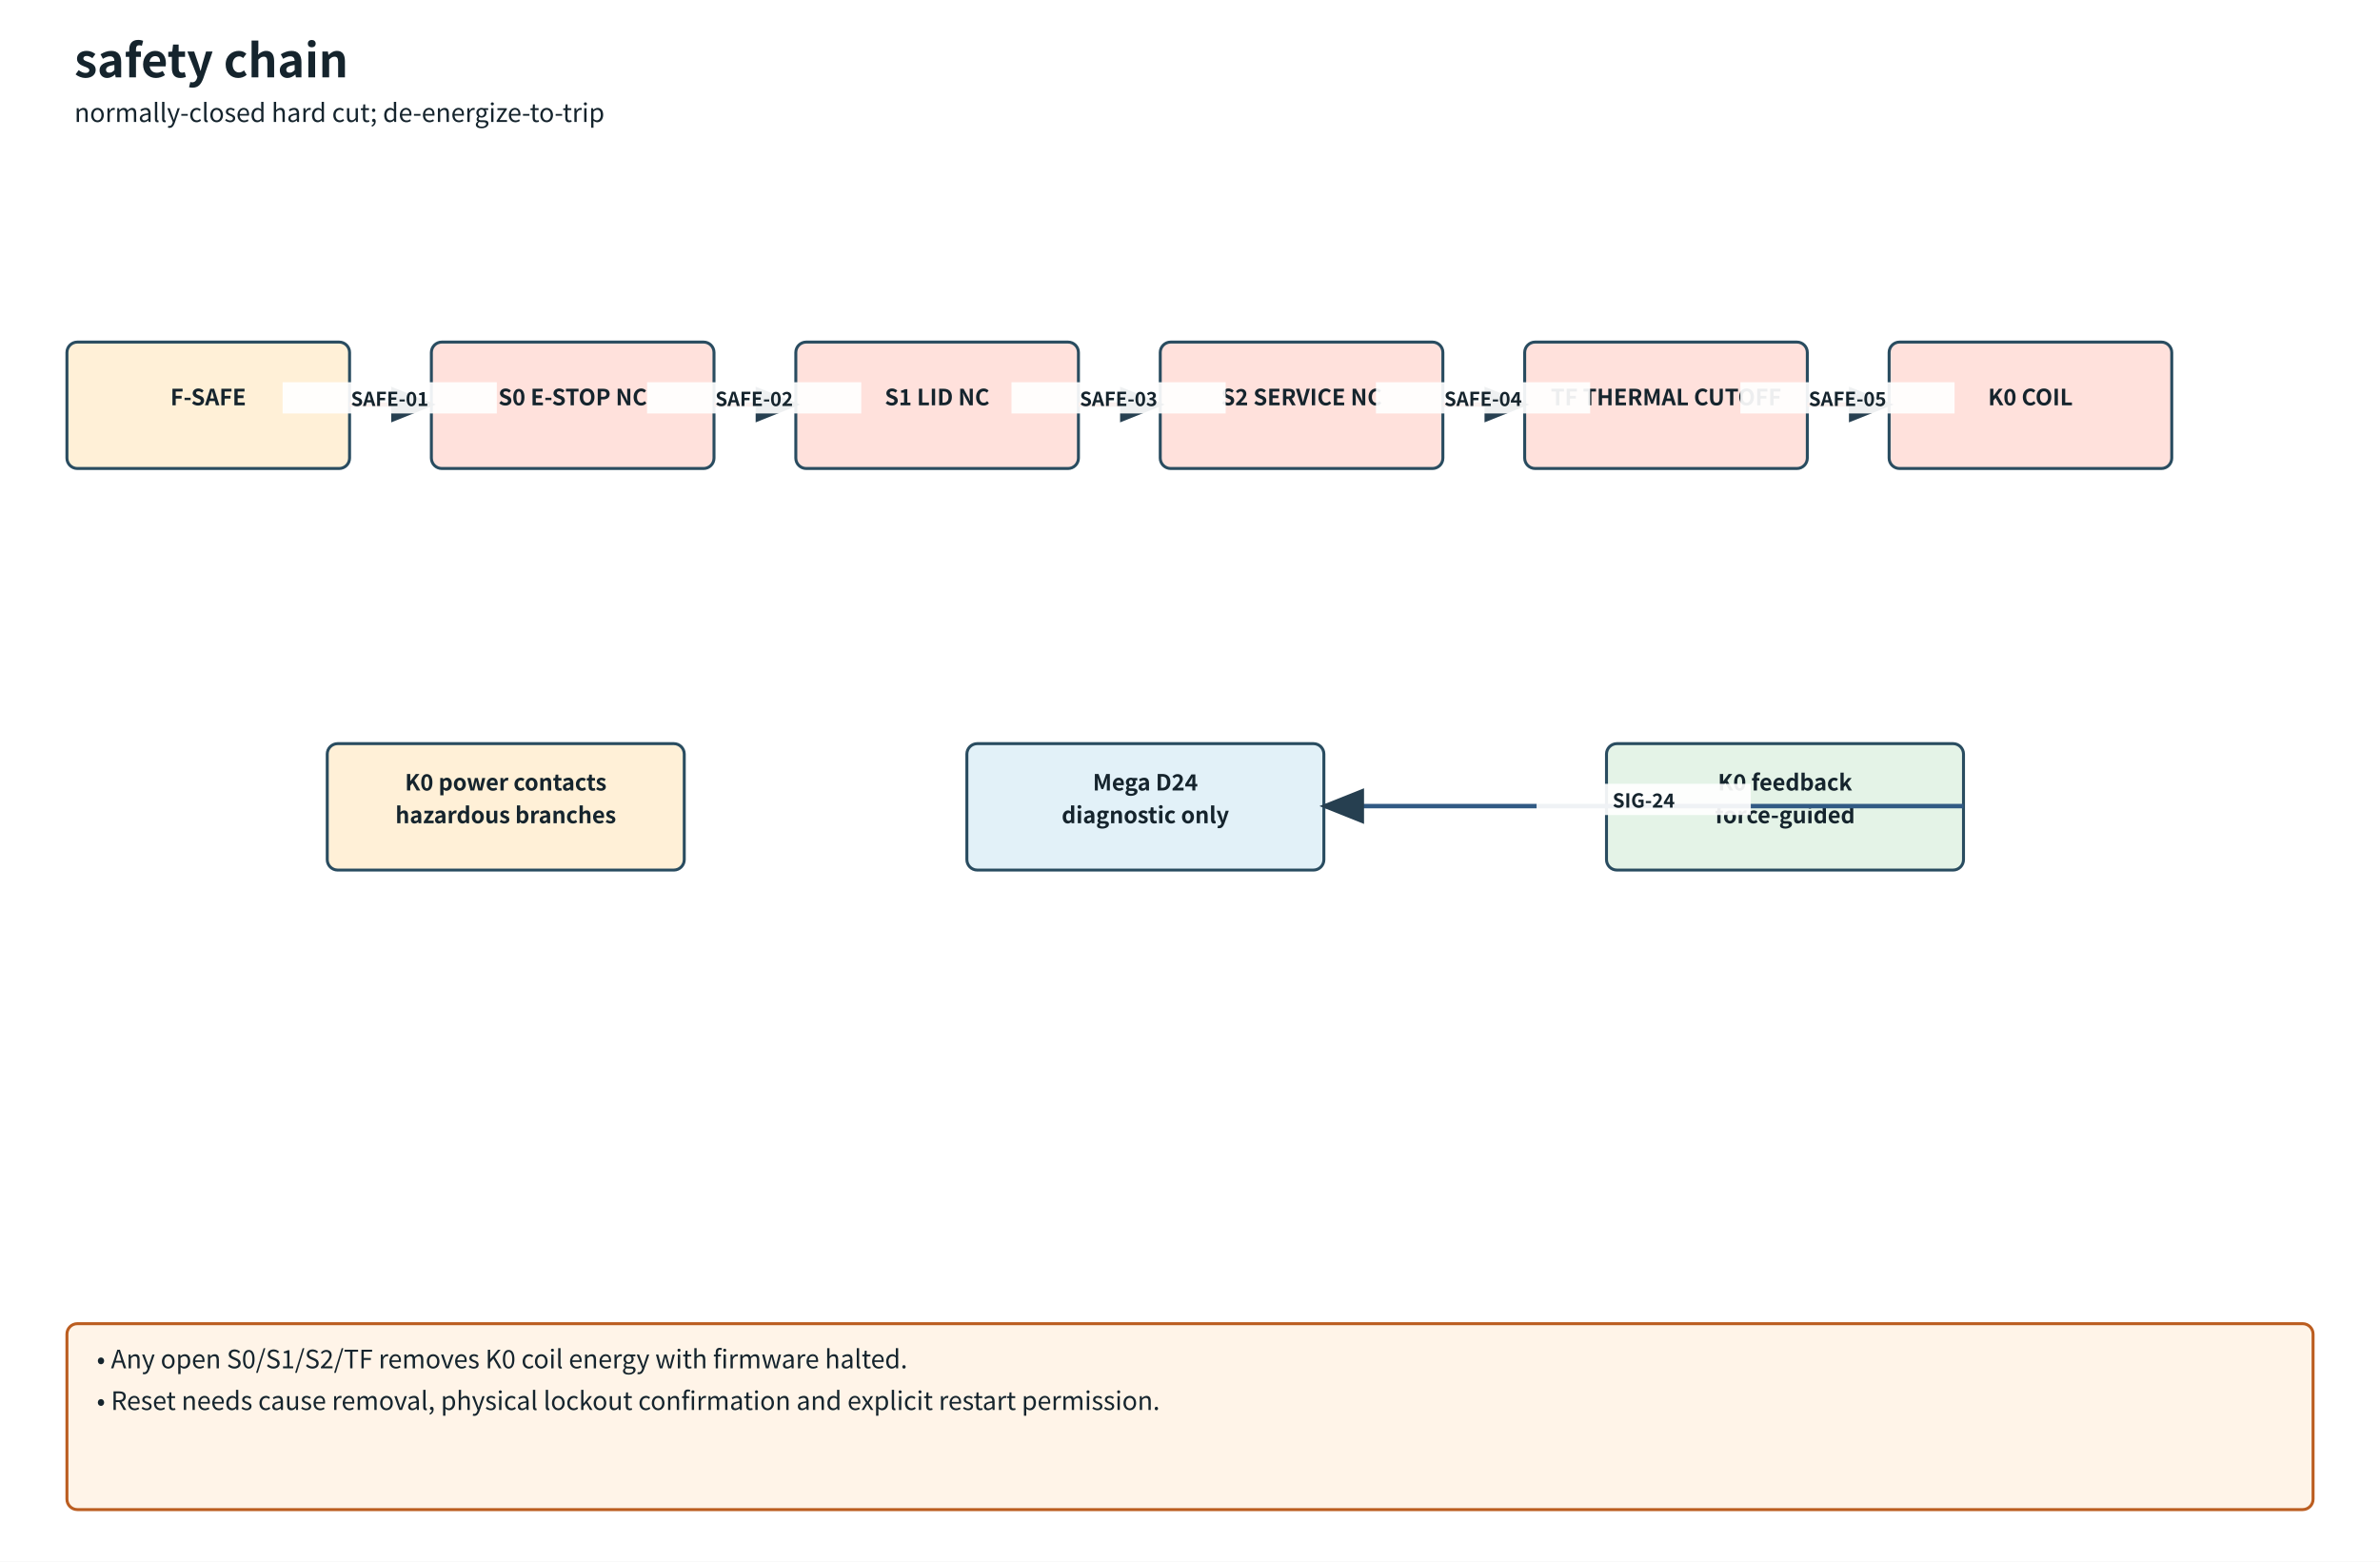
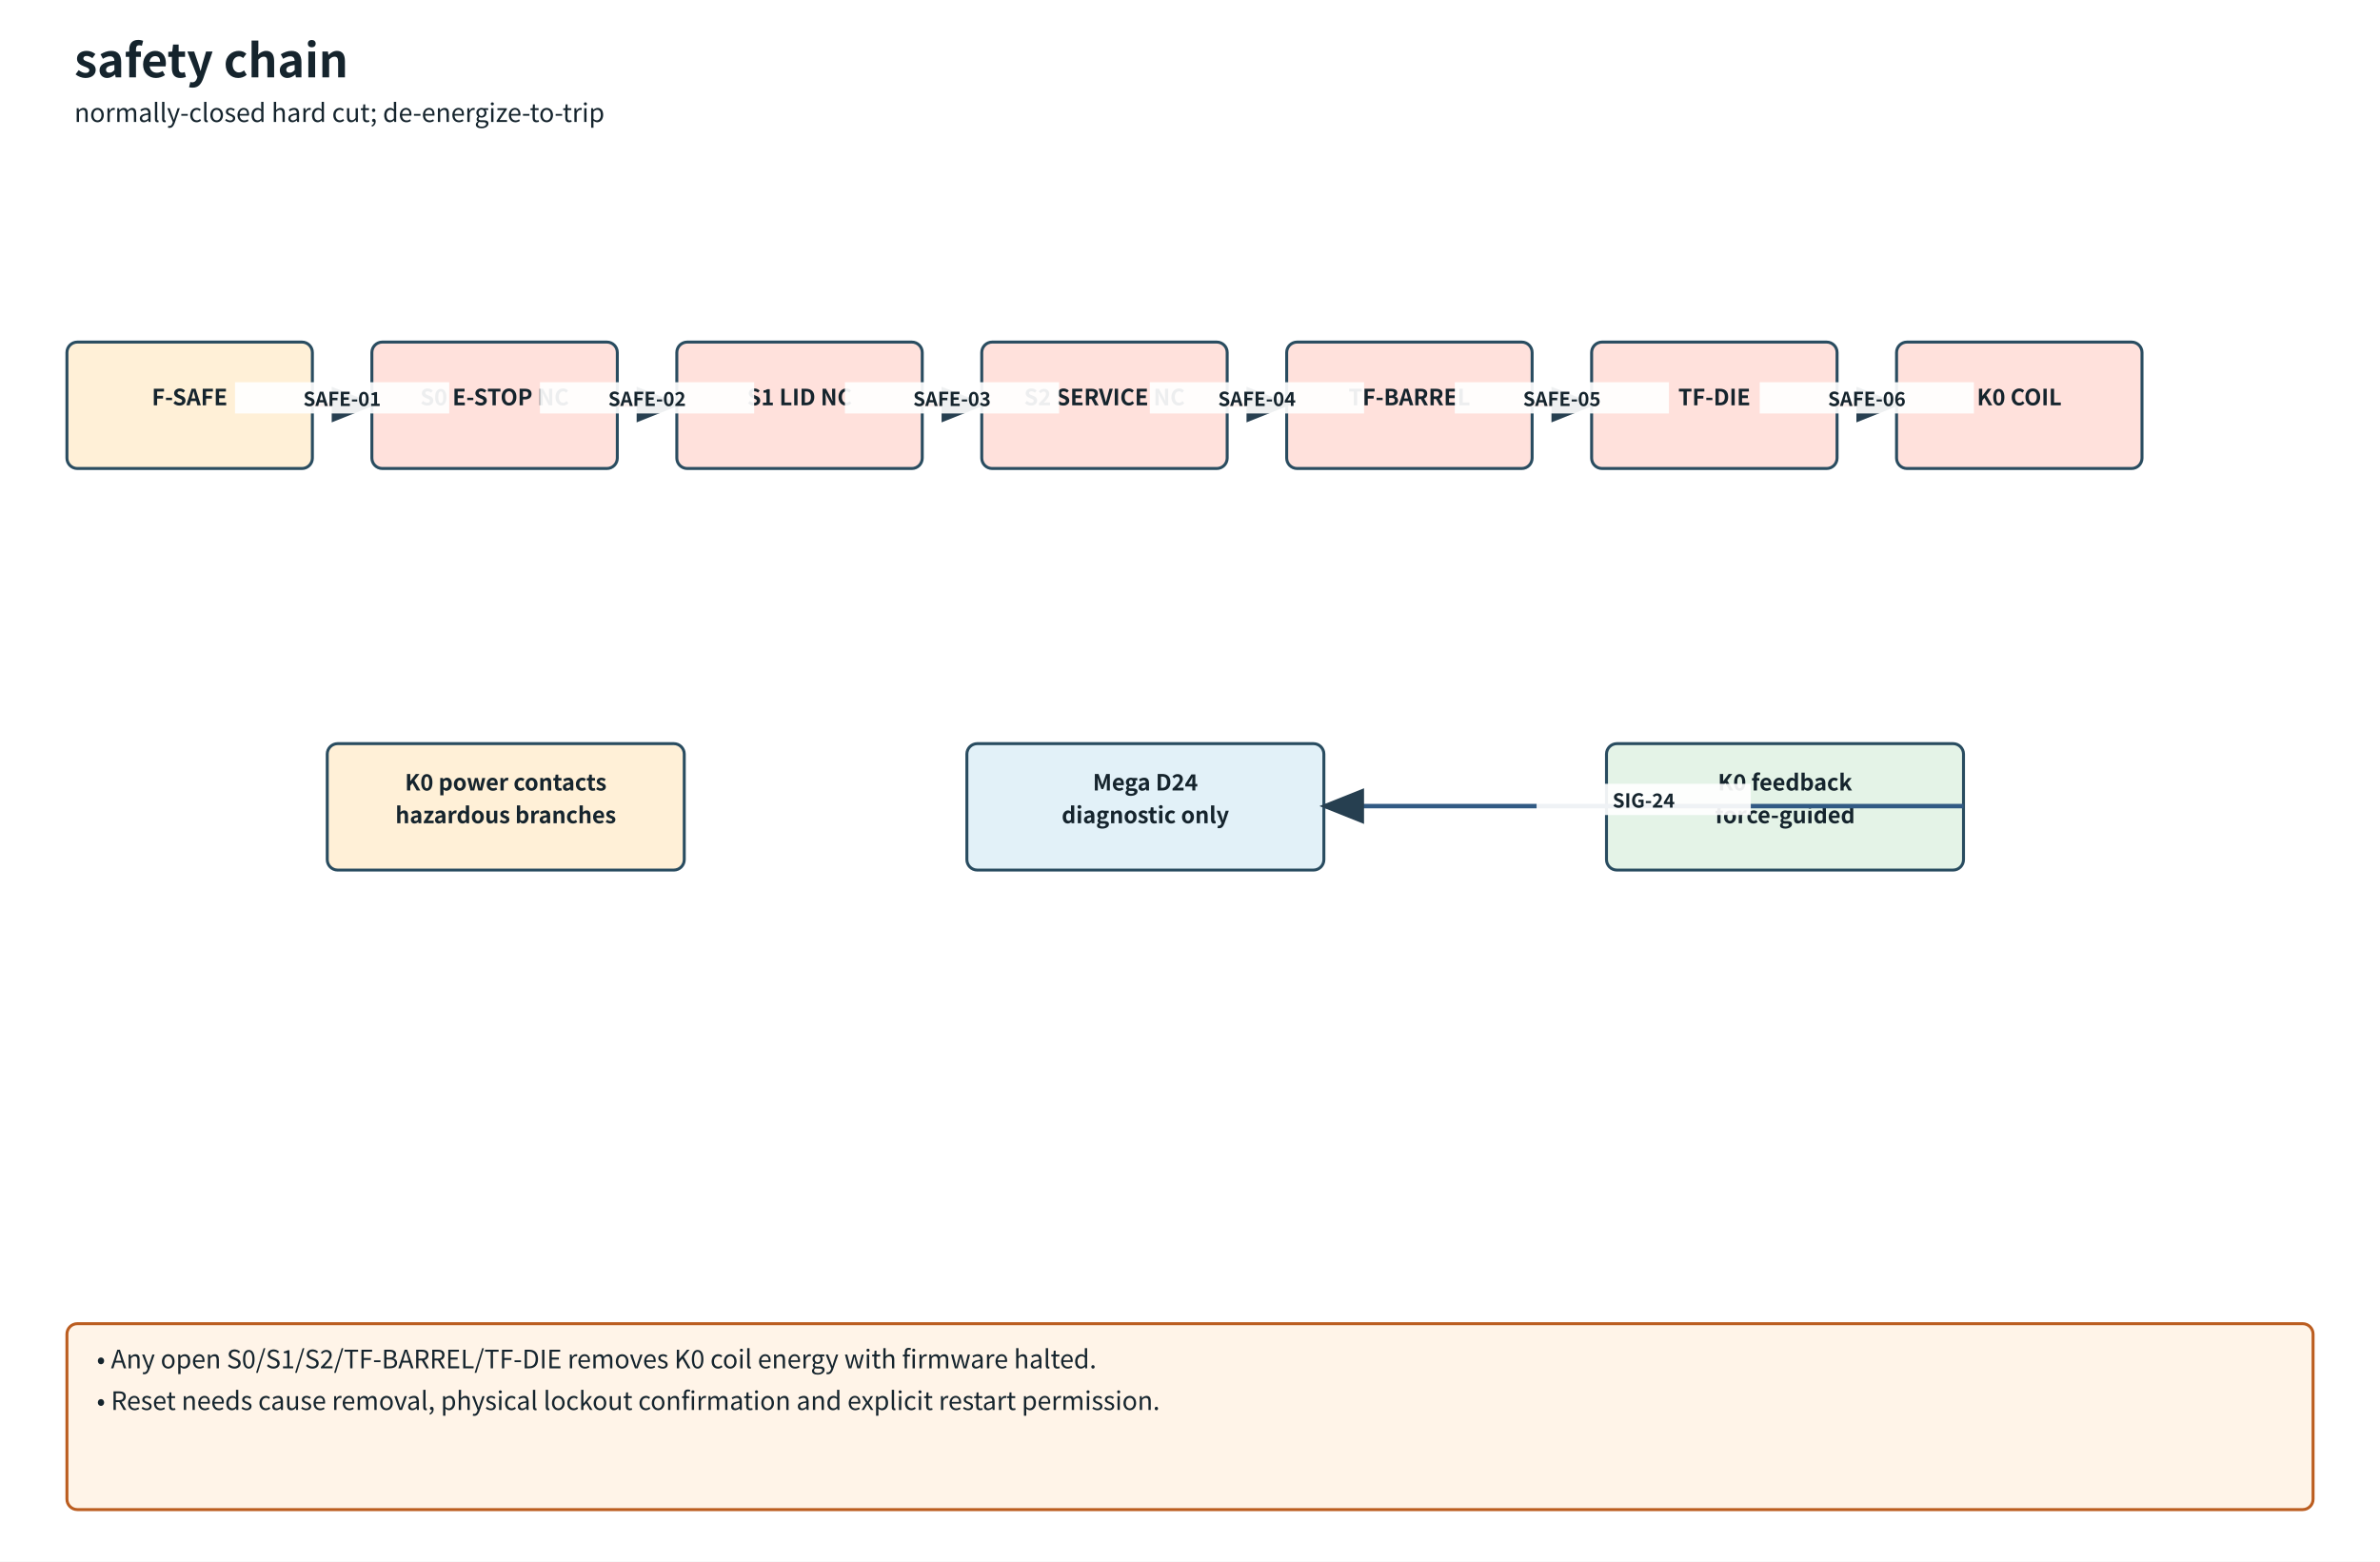
<svg xmlns="http://www.w3.org/2000/svg" width="1600" height="1050" viewBox="0 0 1600 1050">
  <defs>
    <marker id="a" markerWidth="10" markerHeight="8" refX="9" refY="4" orient="auto">
      <path d="M0,0 L10,4 L0,8z" fill="#263f50" />
    </marker>
  </defs>
  <rect width="1600" height="1050" fill="white" />
  <style>text{font-family:"Noto Sans CJK KR",sans-serif;fill:#15242d}.t{font-size:31px;font-weight:700}.s{font-size:17px}.n{font-size:15px;font-weight:600}.e{font-size:13px;font-weight:600}.edge{fill:none;stroke-width:3;marker-end:url(#a)}</style>
  <text x="50" y="52" class="t">safety chain</text>
  <text x="50" y="82" class="s">normally-closed hard cut; de-energize-to-trip</text>
-   <rect x="45" y="230" width="190" height="85" rx="7" fill="#fff0d7" stroke="#294c60" stroke-width="2" />
-   <text x="140.0" y="272.5" class="n" text-anchor="middle">F-SAFE</text>
-   <rect x="290" y="230" width="190" height="85" rx="7" fill="#ffe1dc" stroke="#294c60" stroke-width="2" />
-   <text x="385.0" y="272.5" class="n" text-anchor="middle">S0 E-STOP NC</text>
-   <rect x="535" y="230" width="190" height="85" rx="7" fill="#ffe1dc" stroke="#294c60" stroke-width="2" />
-   <text x="630.0" y="272.5" class="n" text-anchor="middle">S1 LID NC</text>
-   <rect x="780" y="230" width="190" height="85" rx="7" fill="#ffe1dc" stroke="#294c60" stroke-width="2" />
-   <text x="875.0" y="272.5" class="n" text-anchor="middle">S2 SERVICE NC</text>
-   <rect x="1025" y="230" width="190" height="85" rx="7" fill="#ffe1dc" stroke="#294c60" stroke-width="2" />
-   <text x="1120.0" y="272.5" class="n" text-anchor="middle">TF THERMAL CUTOFF</text>
-   <rect x="1270" y="230" width="190" height="85" rx="7" fill="#ffe1dc" stroke="#294c60" stroke-width="2" />
-   <text x="1365.0" y="272.5" class="n" text-anchor="middle">K0 COIL</text>
+   <rect x="45" y="230" width="165" height="85" rx="7" fill="#fff0d7" stroke="#294c60" stroke-width="2" />
+   <text x="127.5" y="272.5" class="n" text-anchor="middle">F-SAFE</text>
+   <rect x="250" y="230" width="165" height="85" rx="7" fill="#ffe1dc" stroke="#294c60" stroke-width="2" />
+   <text x="332.5" y="272.5" class="n" text-anchor="middle">S0 E-STOP NC</text>
+   <rect x="455" y="230" width="165" height="85" rx="7" fill="#ffe1dc" stroke="#294c60" stroke-width="2" />
+   <text x="537.5" y="272.5" class="n" text-anchor="middle">S1 LID NC</text>
+   <rect x="660" y="230" width="165" height="85" rx="7" fill="#ffe1dc" stroke="#294c60" stroke-width="2" />
+   <text x="742.5" y="272.5" class="n" text-anchor="middle">S2 SERVICE NC</text>
+   <rect x="865" y="230" width="165" height="85" rx="7" fill="#ffe1dc" stroke="#294c60" stroke-width="2" />
+   <text x="947.5" y="272.5" class="n" text-anchor="middle">TF-BARREL</text>
+   <rect x="1070" y="230" width="165" height="85" rx="7" fill="#ffe1dc" stroke="#294c60" stroke-width="2" />
+   <text x="1152.5" y="272.5" class="n" text-anchor="middle">TF-DIE</text>
+   <rect x="1275" y="230" width="165" height="85" rx="7" fill="#ffe1dc" stroke="#294c60" stroke-width="2" />
+   <text x="1357.5" y="272.5" class="n" text-anchor="middle">K0 COIL</text>
  <rect x="1080" y="500" width="240" height="85" rx="7" fill="#e4f3e7" stroke="#294c60" stroke-width="2" />
  <text x="1200.0" y="531.5" class="n" text-anchor="middle">K0 feedback</text>
  <text x="1200.0" y="553.5" class="n" text-anchor="middle">force-guided</text>
  <rect x="650" y="500" width="240" height="85" rx="7" fill="#e2f1f8" stroke="#294c60" stroke-width="2" />
  <text x="770.0" y="531.5" class="n" text-anchor="middle">Mega D24</text>
  <text x="770.0" y="553.5" class="n" text-anchor="middle">diagnostic only</text>
  <rect x="220" y="500" width="240" height="85" rx="7" fill="#fff0d7" stroke="#294c60" stroke-width="2" />
  <text x="340.0" y="531.5" class="n" text-anchor="middle">K0 power contacts</text>
  <text x="340.0" y="553.5" class="n" text-anchor="middle">hazardous branches</text>
-   <path class="edge" stroke="#c24c36" d="M235,272 L290,272" />
-   <rect x="190" y="257" width="144" height="21" fill="white" opacity=".92" />
-   <text x="262" y="273" class="e" text-anchor="middle">SAFE-01</text>
-   <path class="edge" stroke="#c24c36" d="M480,272 L535,272" />
-   <rect x="435" y="257" width="144" height="21" fill="white" opacity=".92" />
-   <text x="507" y="273" class="e" text-anchor="middle">SAFE-02</text>
-   <path class="edge" stroke="#c24c36" d="M725,272 L780,272" />
-   <rect x="680" y="257" width="144" height="21" fill="white" opacity=".92" />
-   <text x="752" y="273" class="e" text-anchor="middle">SAFE-03</text>
-   <path class="edge" stroke="#c24c36" d="M970,272 L1025,272" />
-   <rect x="925" y="257" width="144" height="21" fill="white" opacity=".92" />
-   <text x="997" y="273" class="e" text-anchor="middle">SAFE-04</text>
-   <path class="edge" stroke="#c24c36" d="M1215,272 L1270,272" />
-   <rect x="1170" y="257" width="144" height="21" fill="white" opacity=".92" />
-   <text x="1242" y="273" class="e" text-anchor="middle">SAFE-05</text>
+   <path class="edge" stroke="#c24c36" d="M210,272 L250,272" />
+   <rect x="158" y="257" width="144" height="21" fill="white" opacity=".92" />
+   <text x="230" y="273" class="e" text-anchor="middle">SAFE-01</text>
+   <path class="edge" stroke="#c24c36" d="M415,272 L455,272" />
+   <rect x="363" y="257" width="144" height="21" fill="white" opacity=".92" />
+   <text x="435" y="273" class="e" text-anchor="middle">SAFE-02</text>
+   <path class="edge" stroke="#c24c36" d="M620,272 L660,272" />
+   <rect x="568" y="257" width="144" height="21" fill="white" opacity=".92" />
+   <text x="640" y="273" class="e" text-anchor="middle">SAFE-03</text>
+   <path class="edge" stroke="#c24c36" d="M825,272 L865,272" />
+   <rect x="773" y="257" width="144" height="21" fill="white" opacity=".92" />
+   <text x="845" y="273" class="e" text-anchor="middle">SAFE-04</text>
+   <path class="edge" stroke="#c24c36" d="M1030,272 L1070,272" />
+   <rect x="978" y="257" width="144" height="21" fill="white" opacity=".92" />
+   <text x="1050" y="273" class="e" text-anchor="middle">SAFE-05</text>
+   <path class="edge" stroke="#c24c36" d="M1235,272 L1275,272" />
+   <rect x="1183" y="257" width="144" height="21" fill="white" opacity=".92" />
+   <text x="1255" y="273" class="e" text-anchor="middle">SAFE-06</text>
  <path class="edge" stroke="#315a84" d="M1320,542 L890,542" />
  <rect x="1033" y="527" width="144" height="21" fill="white" opacity=".92" />
  <text x="1105" y="543" class="e" text-anchor="middle">SIG-24</text>
  <rect x="45" y="890" width="1510" height="125" rx="7" fill="#fff4e8" stroke="#bb5d20" stroke-width="2" />
-   <text x="65" y="920" class="s">• Any open S0/S1/S2/TF removes K0 coil energy with firmware halted.</text>
+   <text x="65" y="920" class="s">• Any open S0/S1/S2/TF-BARREL/TF-DIE removes K0 coil energy with firmware halted.</text>
  <text x="65" y="948" class="s">• Reset needs cause removal, physical lockout confirmation and explicit restart permission.</text>
</svg>
